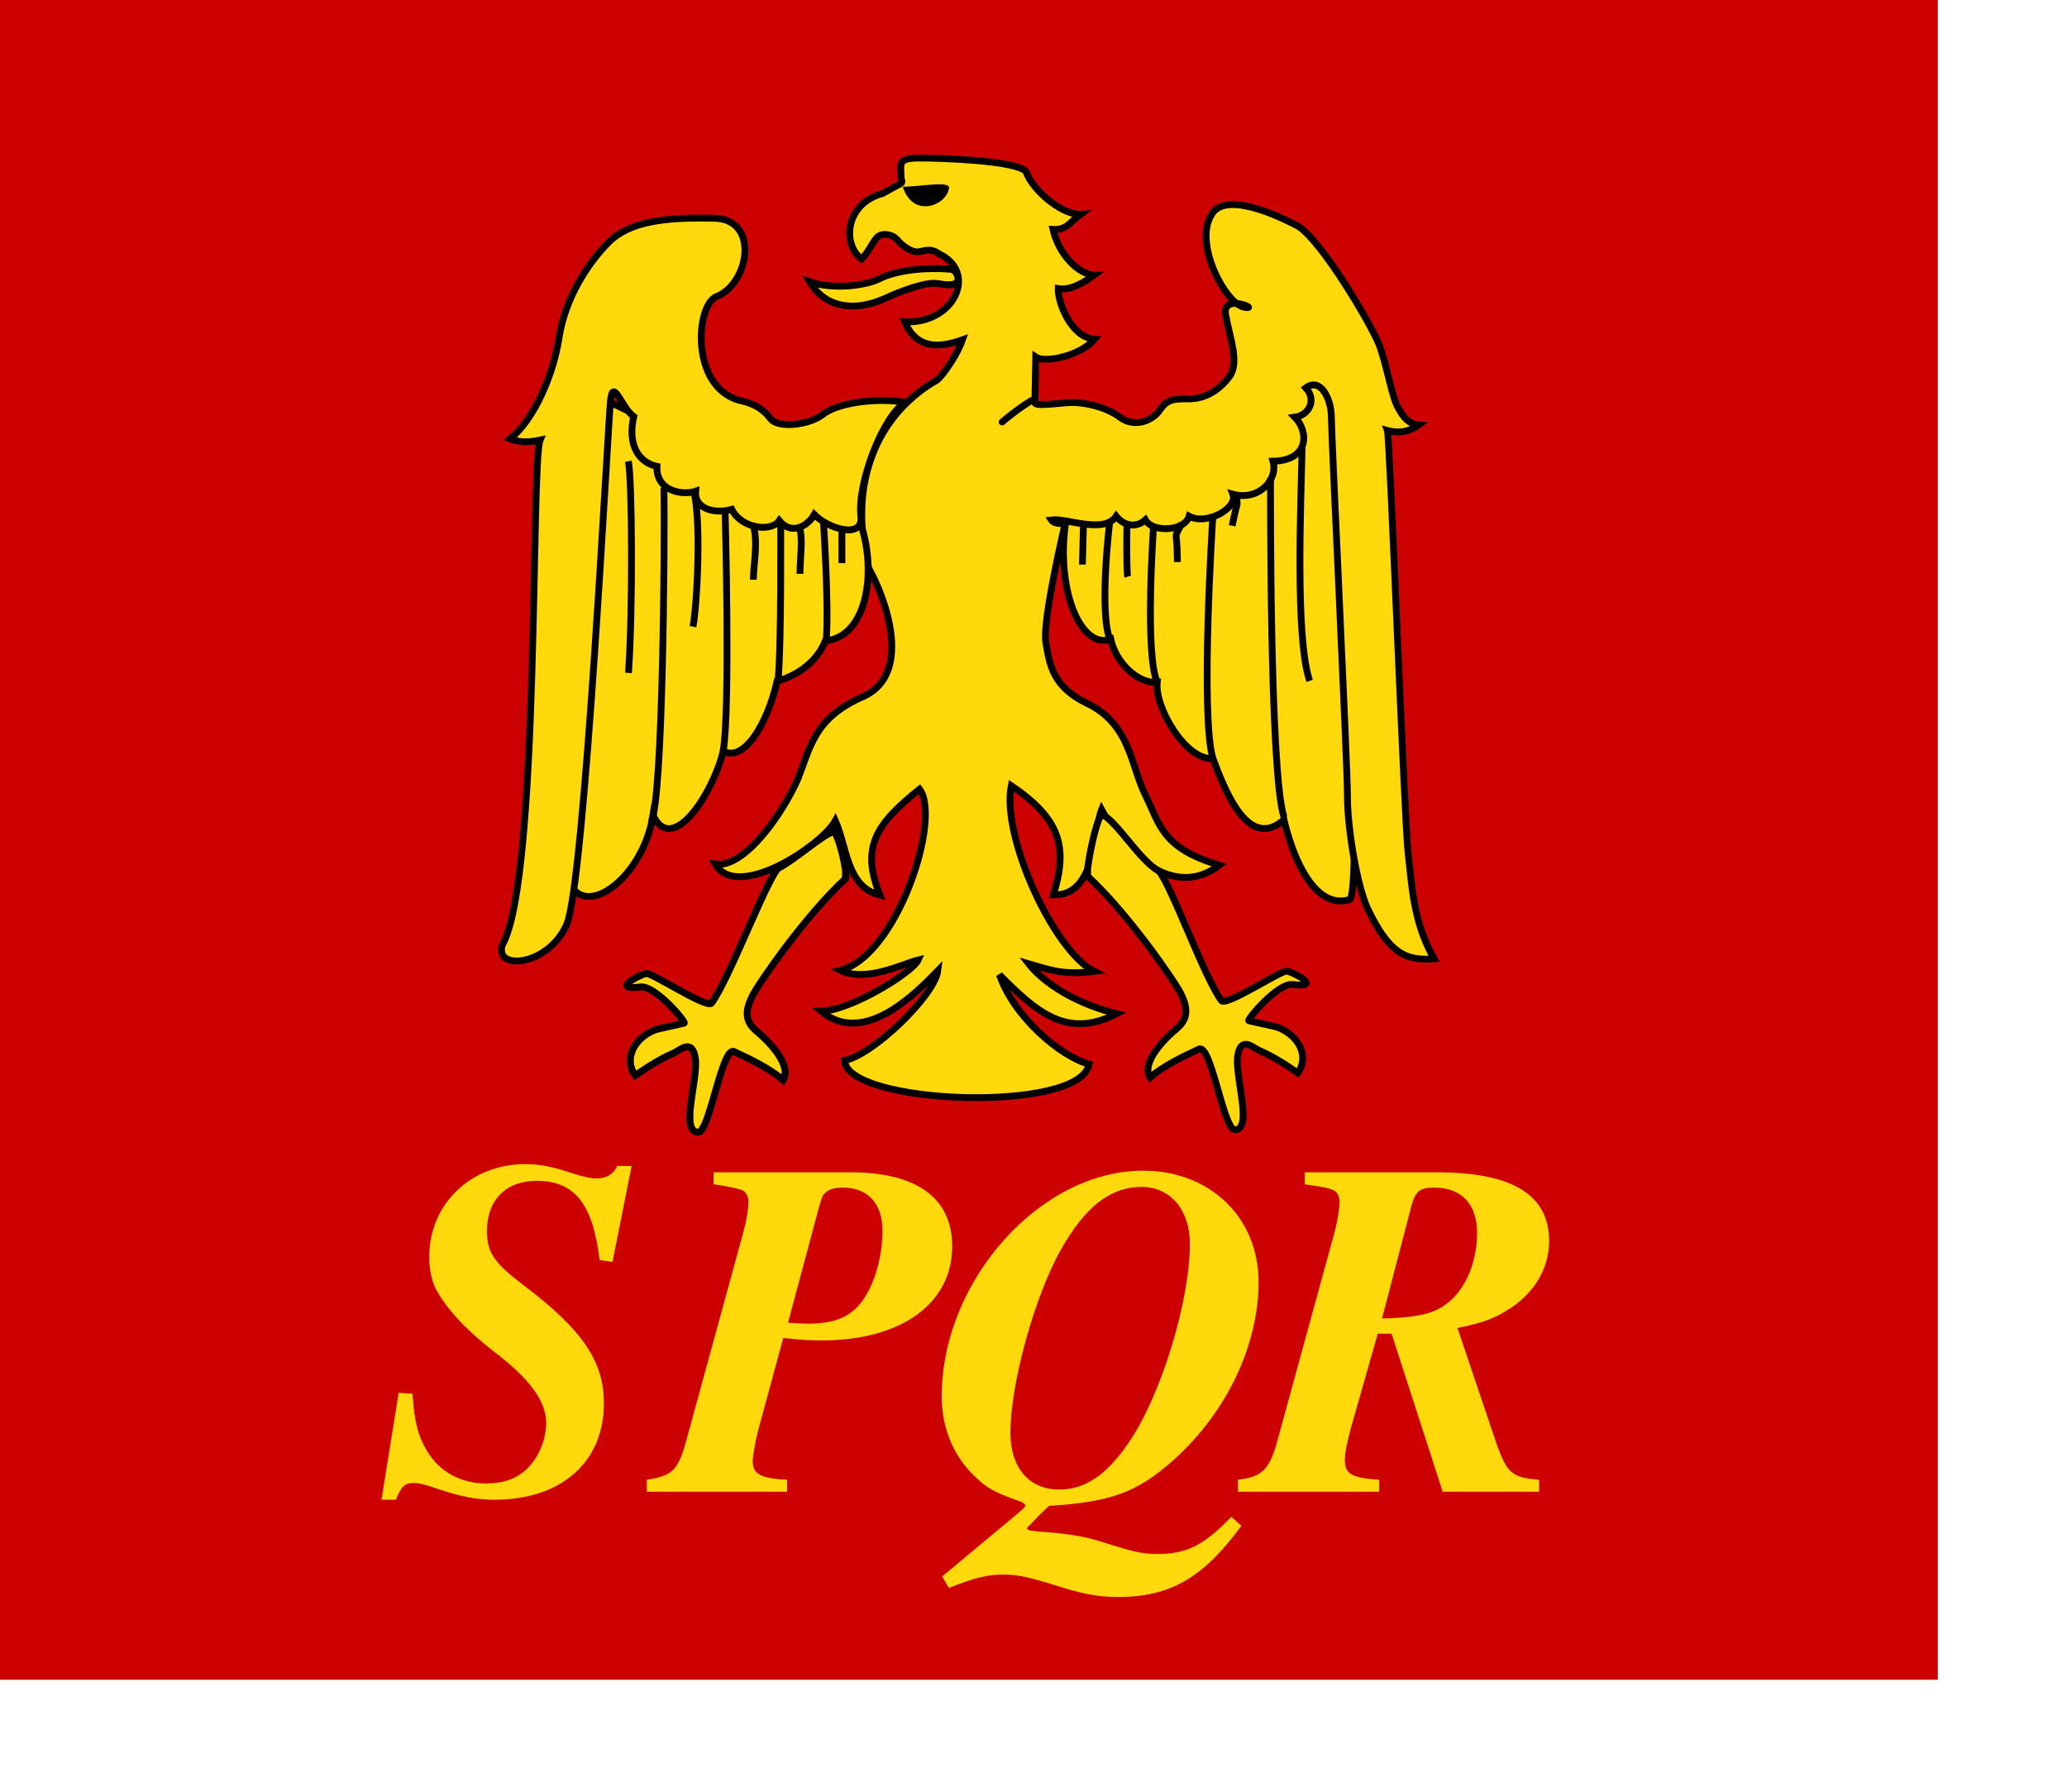
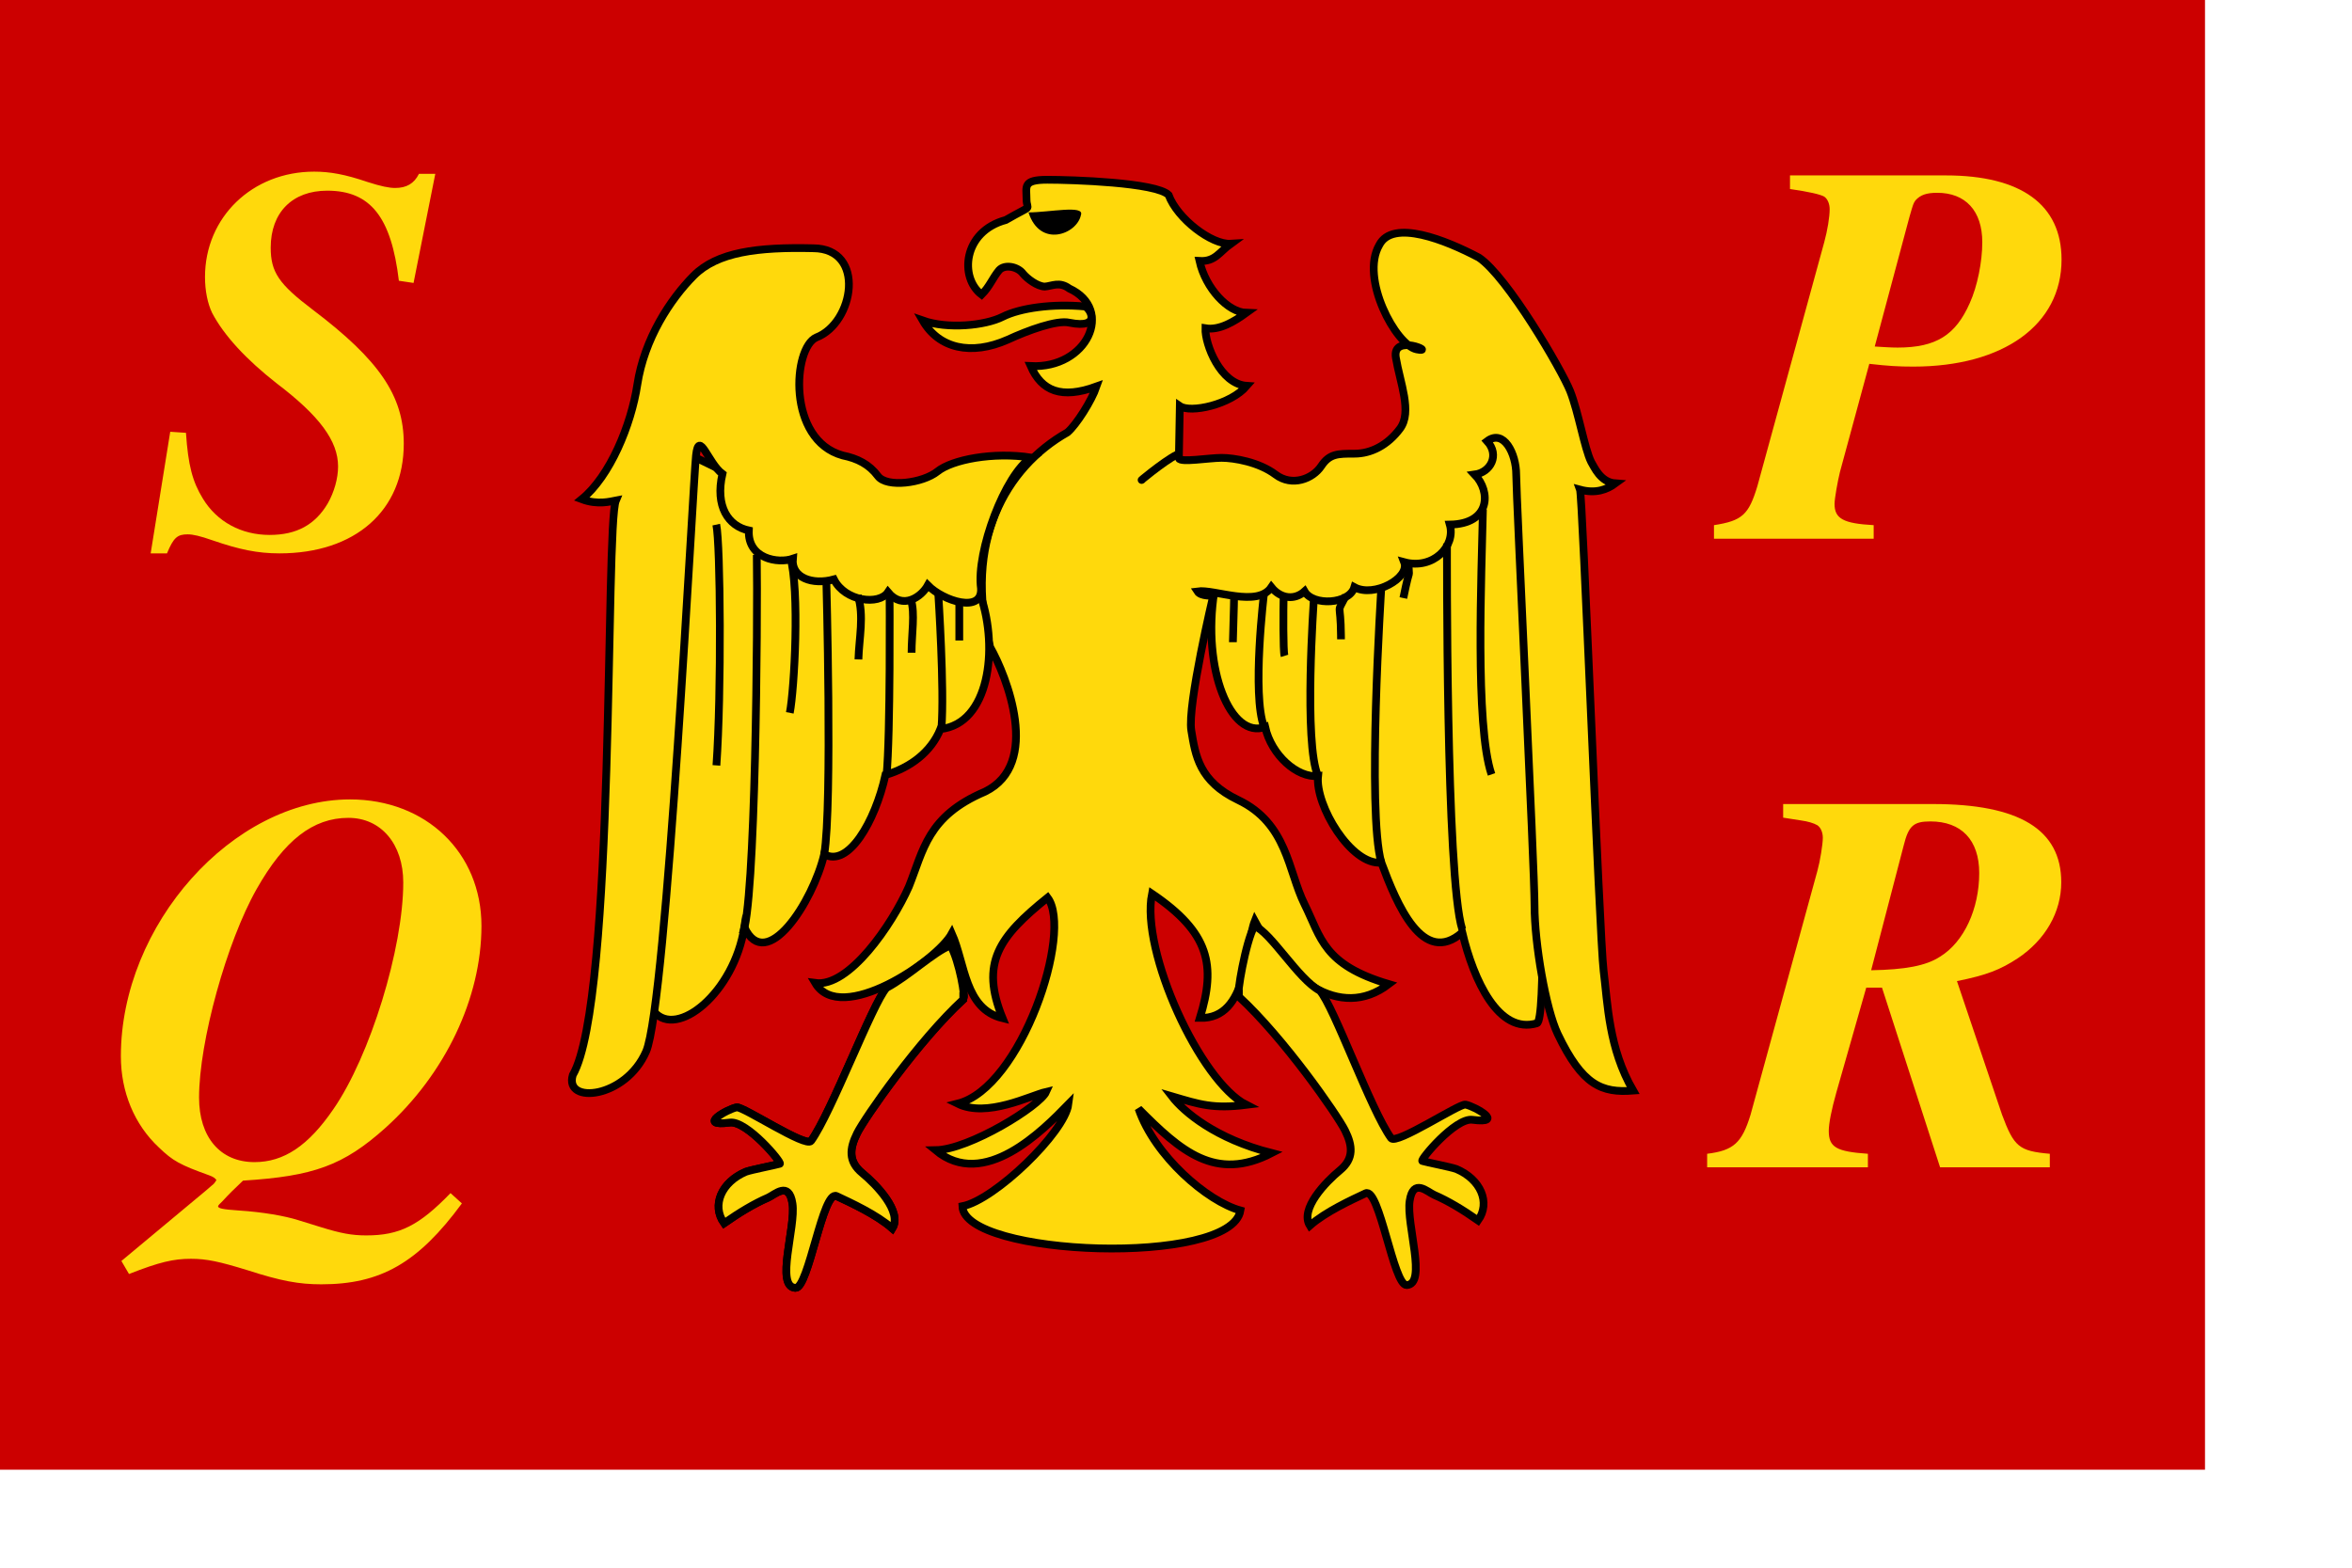
- <svg xmlns="http://www.w3.org/2000/svg" id="svg554" width="165mm" height="143mm">
+ <svg xmlns="http://www.w3.org/2000/svg" id="svg554" width="165mm" height="311.81pt">
  <defs id="defs556" />
-   <rect y="0" x="0" height="506.693" width="584.646" id="rect559" style="font-size:12px;fill:#cc0000;fill-rule:evenodd;stroke-width:1" />
-   <g id="g2264" transform="translate(0,12)">
-     <path d="M 255.067,253.053 C 243.198,263.967 228.955,284.43 226.92,288.523 C 224.885,292.616 224.546,296.026 228.277,299.096 C 232.007,302.165 238.967,309.35 236.259,313.773 C 232.04,310.061 225.148,306.927 221.473,305.196 C 217.798,303.465 214.072,329.678 210.591,329.54 C 205.116,329.322 210.728,313.383 209.786,307.205 C 208.843,301.028 205.08,304.845 203.259,305.632 C 199.616,307.206 195.806,309.498 191.652,312.397 C 188.26,307.622 190.973,301.483 197.416,298.755 C 199.019,298.191 205.011,297.043 206.433,296.63 C 207.144,296.423 197.691,285.121 193.177,285.703 C 184.251,286.855 192.483,282.144 194.994,281.673 C 196.632,281.365 213.355,292.445 214.712,290.57 C 220.138,283.066 230.99,254.077 234.72,249.984 C 240.485,246.915 247.267,240.435 251.676,238.729 C 254.05,242.822 255.746,253.053 255.067,252.712 L 255.067,253.053 L 255.067,253.053 L 255.067,253.053 z " id="path2259" style="font-size:12px;fill:#ffd90c;fill-opacity:1;fill-rule:evenodd;stroke:#000000;stroke-width:2.056" />
-     <g transform="translate(0,18)" style="stroke:none;stroke-width:2;stroke-miterlimit:4;stroke-dasharray:none;stroke-opacity:1" id="g2146">
-       <text style="font-size:144px;font-style:italic;font-weight:bold;line-height:100%;writing-mode:lr-tb;text-anchor:start;fill:#ffd90c;stroke:none;stroke-width:2;stroke-miterlimit:4;stroke-dasharray:none;stroke-opacity:1;font-family:Nimbus Roman No9 L" x="114.812" y="419.793" id="text670" xml:space="default">
-         <tspan x="114.812" y="419.793" id="tspan654">S</tspan>
-       </text>
-       <text style="font-size:144px;font-style:italic;font-weight:bold;line-height:100%;writing-mode:lr-tb;text-anchor:start;fill:#ffd90c;stroke:none;stroke-width:2;stroke-miterlimit:4;stroke-dasharray:none;stroke-opacity:1;font-family:Nimbus Roman No9 L" x="199.019" y="419.973" id="text673" xml:space="default">
-         <tspan x="199.019" y="419.973" id="tspan652">P</tspan>
-       </text>
-       <text style="font-size:144px;font-style:italic;font-weight:bold;line-height:100%;writing-mode:lr-tb;text-anchor:start;fill:#ffd90c;stroke:none;stroke-width:2;stroke-miterlimit:4;stroke-dasharray:none;stroke-opacity:1;font-family:Nimbus Roman No9 L" x="280.222" y="421.778" id="text676" xml:space="default">
-         <tspan x="280.222" y="421.778" id="tspan650">Q</tspan>
-       </text>
-       <text style="font-size:144px;font-style:italic;font-weight:bold;line-height:100%;writing-mode:lr-tb;text-anchor:start;fill:#ffd90c;stroke:none;stroke-width:2;stroke-miterlimit:4;stroke-dasharray:none;stroke-opacity:1;font-family:Nimbus Roman No9 L" x="377.665" y="419.971" id="text679" xml:space="default">
-         <tspan x="377.665" y="419.971" id="tspan656">R</tspan>
-       </text>
-     </g>
-     <path style="font-size:12px;fill:#ffd90c;fill-opacity:1;fill-rule:evenodd;stroke:#000000;stroke-width:2.056" id="path619" d="M 321.628,144.83 C 318.327,165.578 326.029,184.113 335.107,180.794 C 336.757,188.263 343.634,194.349 349.135,193.796 C 348.31,201.542 357.938,217.587 365.915,216.757 C 370.041,227.823 376.918,244.422 387.371,235.292 C 390.397,248.018 396.999,262.403 407.176,259.36 C 411.853,257.977 403.876,91.991 404.701,94.758 L 321.628,144.83 L 321.628,144.83 z " />
-     <path style="font-size:12px;fill:#ffd90c;fill-opacity:1;fill-rule:evenodd;stroke:#000000;stroke-width:2.056" id="path1831" d="M 367.888,248.982 C 350.483,243.84 349.961,236.676 345.559,227.823 C 341.158,218.97 341.027,206.405 327.954,200.159 C 317.587,195.205 316.629,188.378 315.529,181.738 C 314.429,175.099 321.353,145.937 321.353,145.937 C 321.353,145.937 318.063,146.261 317.152,144.83 C 321.686,144.182 333.067,149.201 336.757,143.724 C 339.28,146.853 342.97,147.178 345.559,144.83 C 347.76,148.742 357.407,148.284 358.763,143.724 C 364.009,146.596 373.589,141.253 371.967,137.084 C 379.68,139.175 385.693,132.792 384.07,127.125 C 394.896,126.935 395.018,118.34 390.672,113.846 C 394.884,113.265 397.352,108.705 393.973,104.994 C 398.374,101.674 401.675,108.313 401.675,113.846 C 401.675,119.379 406.532,218.255 406.532,228.214 C 406.532,238.174 409.523,255.589 412.678,262.194 C 419.225,275.898 424.392,277.876 432.684,277.227 C 426.192,266.016 425.948,254.313 424.848,245.461 C 423.748,236.609 419.21,117.848 418.58,117.87 L 418.572,117.849 C 422.736,118.976 425.741,117.844 427.985,116.186 C 423.984,115.897 422.344,111.781 421.54,110.485 C 419.784,106.951 418.18,97.248 415.979,91.715 C 413.778,86.182 399.332,61.358 391.772,56.305 C 382.97,51.644 368.902,46.016 365.365,52.985 C 360.225,61.822 369.766,79.543 375.268,80.649 C 380.769,81.756 368.666,76.223 369.766,82.862 C 370.866,89.502 374.167,97.248 370.866,101.674 C 367.566,106.1 363.164,108.313 358.763,108.313 C 354.362,108.313 352.161,108.313 349.961,111.633 C 347.76,114.953 342.259,117.166 337.857,113.846 C 333.456,110.526 326.854,109.42 323.553,109.42 C 320.252,109.42 312.617,110.728 312.228,109.554 L 312.484,95.694 C 315.275,97.624 325.936,95.352 330.243,90.322 C 323.238,89.86 319.135,79.354 319.269,75.057 C 322.982,75.672 326.876,73.303 330.115,70.96 C 325.282,70.811 319.347,64.549 317.692,57.2 C 321.85,57.456 322.929,54.854 325.996,52.638 C 320.933,52.959 311.823,46.012 309.505,39.7 C 306.204,36.381 283.942,35.671 277.34,35.671 C 270.738,35.671 271.839,37.493 271.839,40.813 C 271.839,44.132 274.04,41.919 266.337,46.345 C 254.94,49.402 254.034,61.697 259.93,66.135 C 262.131,63.922 262.756,61.835 264.587,59.63 C 266.14,57.975 269.585,58.751 270.914,60.585 C 272.037,61.94 274.718,63.955 276.67,64.004 C 278.658,63.855 280.547,62.586 283.17,64.509 C 295.218,70.048 287.905,85.852 272.939,85.075 C 275.868,91.732 281.058,93.88 290.397,90.493 C 289.091,94.277 285.086,100.613 282.703,102.658 C 266.191,111.997 255.067,131.908 262.192,159.607 C 266.593,167.353 275.814,190.632 260.836,197.945 C 245.498,204.462 244.52,213.505 240.642,223.14 C 236.164,233.248 224.754,249.933 215.807,248.681 C 222.52,260.088 248.088,242.801 252.034,235.569 C 255.59,243.595 255.445,255.599 265.493,258.025 C 259.501,243.326 264.527,236.446 277.423,226.042 C 284.226,235.029 270.481,276.495 253.556,280.681 C 261.348,284.527 272.847,278.527 277.048,277.554 C 275.414,281.276 256.651,292.893 247.715,293.027 C 260.564,303.725 276.14,287.799 282.942,280.835 C 281.964,288.347 263.331,306.261 254.828,307.893 C 255.272,321.262 326.082,323.934 328.561,309.012 C 319.759,306.608 305.816,294.583 301.547,282.045 C 312.687,293.28 321.942,301.483 336.847,293.793 C 322.008,290.015 313.587,282.924 310.35,278.725 C 317.757,280.904 321.303,282.112 330.106,281.005 C 317.901,274.813 302.045,240.253 305.105,225.011 C 320.372,235.349 322.114,243.982 317.803,257.958 C 330.787,258.292 329.822,238.632 332.356,232.249 C 340.336,246.993 354.728,259.02 367.888,248.982 L 367.888,248.982 L 367.888,248.982 L 367.888,248.982 L 367.888,248.982 L 367.888,248.982 L 367.888,248.982 L 367.888,248.982 L 367.888,248.982 L 367.888,248.982 L 367.888,248.982 L 367.888,248.982 L 367.888,248.982 L 367.888,248.982 z " />
-     <path style="font-size:12px;fill:#ffd90c;fill-opacity:1;fill-rule:evenodd;stroke:#000000;stroke-width:2.056" id="path1832" d="M 287.294,69.274 C 278.735,68.491 270.177,69.665 265.509,72.013 C 260.84,74.36 250.921,75.338 244.307,72.991 C 248.586,80.424 257.145,82.38 266.87,78.077 C 272.212,75.605 279.902,72.795 283.209,73.577 C 291.962,75.338 288.655,69.665 287.294,69.274 L 287.294,69.274 z " />
-     <path style="font-size:12px;fill:#ffd90c;fill-opacity:1;fill-rule:evenodd;stroke:#000000;stroke-width:2.056" id="path611" d="M 259.736,146.213 C 264.412,160.045 261.936,179.964 249.008,181.347 C 246.532,187.433 241.03,191.583 234.429,193.519 C 231.678,205.968 224.526,218.14 218.199,214.544 C 215.173,227.27 202.795,246.358 197.018,233.909 C 194.268,251.338 179.138,263.51 173.087,256.317 C 168.135,250.508 179.138,106.93 179.138,106.93 L 259.736,146.213 L 259.736,146.213 z " />
-     <path style="font-size:12px;fill:#ffd90c;fill-opacity:1;fill-rule:evenodd;stroke:#000000;stroke-width:2.056" id="path610" d="M 273.088,109.342 C 262.974,107.777 252.121,109.895 248.231,113.025 C 244.341,116.155 234.776,117.396 232.442,114.266 C 230.108,111.136 226.996,109.571 223.106,108.788 C 208.213,104.686 209.919,80.152 216.103,77.49 C 226.126,73.625 229.345,53.907 215.278,53.834 C 200.493,53.482 189.831,54.846 183.607,61.106 C 177.382,67.365 170.497,77.847 168.643,90.009 C 167.015,100.697 161.39,114.305 153.908,120.391 C 158.216,121.997 161.575,120.97 162.969,120.715 C 160.085,127.512 162.938,253.386 151.527,273.106 C 149.192,280.931 165.531,279.365 170.977,266.846 C 176.424,254.327 183.426,115.831 184.204,108.788 C 184.982,101.746 187.402,110.867 191.207,113.673 C 189.233,122.288 192.754,127.536 198.208,128.682 C 197.886,136.191 205.942,137.519 209.879,136.175 C 209.415,141.194 215.05,143.225 220.772,141.652 C 223.742,147.548 232.772,148.56 235.099,145.058 C 239.075,149.856 244.026,146.213 245.668,143.217 C 249.786,147.414 260.171,150.719 259.768,144.039 C 258.437,134.336 266.164,113.768 273.088,109.342 L 273.088,109.342 L 273.088,109.342 z " />
-     <path style="font-size:12px;fill:#ffd90c;fill-opacity:1;fill-rule:evenodd;stroke:#000000;stroke-width:2.056" id="path612" d="M 200.319,135.148 C 200.594,151.746 200.044,229.206 196.468,235.846" />
-     <path style="font-size:12px;fill:#ffd90c;fill-opacity:1;fill-rule:evenodd;stroke:#000000;stroke-width:2.056" id="path616" d="M 218.199,214.544 C 220.4,201.542 218.75,141.51 218.75,141.51" />
-     <path style="font-size:12px;fill:#ffd90c;fill-opacity:1;fill-rule:evenodd;stroke:#000000;stroke-width:2.056" id="path617" d="M 234.704,193.796 C 235.804,182.73 235.529,145.383 235.529,145.383" />
-     <path style="font-size:12px;fill:#ffd90c;fill-opacity:1;fill-rule:evenodd;stroke:#000000;stroke-width:2.056" id="path618" d="M 249.283,181.07 C 250.108,170.835 248.458,145.66 248.458,145.66" />
-     <path style="font-size:12px;fill:#ffd90c;fill-opacity:1;fill-rule:evenodd;stroke:#000000;stroke-width:2.056" id="path620" d="M 334.831,180.794 C 331.53,172.218 334.831,145.107 334.831,145.107" />
-     <path style="font-size:12px;fill:#ffd90c;fill-opacity:1;fill-rule:evenodd;stroke:#000000;stroke-width:2.056" id="path621" d="M 349.135,193.796 C 345.285,185.22 348.035,146.767 348.035,146.767" />
-     <path style="font-size:12px;fill:#ffd90c;fill-opacity:1;fill-rule:evenodd;stroke:#000000;stroke-width:2.056" id="path622" d="M 365.915,216.757 C 362.064,203.478 365.915,143.724 365.915,143.724" />
-     <path style="font-size:12px;fill:#ffd90c;fill-opacity:1;fill-rule:evenodd;stroke:#000000;stroke-width:2.056" id="path623" d="M 387.371,234.462 C 382.97,220.907 383.325,132.125 383.325,132.125" />
-     <path style="font-size:12px;fill:#ffd90c;fill-opacity:1;fill-rule:evenodd;stroke:#000000;stroke-width:2.056" id="path849" d="M 189.617,190.982 C 190.973,171.883 190.7,132.387 189.579,127.129" />
-     <path style="font-size:12px;fill:#ffd90c;fill-opacity:1;fill-rule:evenodd;stroke:#000000;stroke-width:2.056" id="path850" d="M 392.85,123.103 C 392.511,139.814 390.716,180.409 395.125,193.369" />
-     <path style="font-size:12px;fill:#ffd90c;fill-opacity:1;fill-rule:evenodd;stroke:#000000;stroke-width:2.056" id="path852" d="M 255.067,253.053 C 243.198,263.967 228.955,284.43 226.92,288.523 C 224.885,292.616 224.546,296.026 228.277,299.096 C 232.007,302.165 238.967,309.35 236.259,313.773 C 232.04,310.061 225.148,306.927 221.473,305.196 C 217.798,303.465 214.072,329.678 210.591,329.54 C 205.116,329.322 210.728,313.383 209.786,307.205 C 208.843,301.028 205.08,304.845 203.259,305.632 C 199.616,307.206 195.806,309.498 191.652,312.397 C 188.26,307.622 190.973,301.483 197.416,298.755 C 199.019,298.191 205.011,297.043 206.433,296.63 C 207.144,296.423 197.691,285.121 193.177,285.703 C 184.251,286.855 192.483,282.144 194.994,281.673 C 196.632,281.365 213.355,292.445 214.712,290.57 C 220.138,283.066 230.99,254.077 234.72,249.984 C 240.485,246.915 247.267,240.435 251.676,238.729 C 254.05,242.822 255.746,253.053 255.067,252.712 L 255.067,253.053 L 255.067,253.053 L 255.067,253.053 z " />
-     <path style="fill:#000000;fill-opacity:1;fill-rule:evenodd;stroke:none;stroke-width:1pt;stroke-linecap:butt;stroke-linejoin:miter;stroke-opacity:1" id="path861" d="M 272.362,44.329 C 275.415,53.878 285.249,50.127 286.267,45.011 C 287.284,42.282 277.789,44.329 272.362,44.329 L 272.362,44.329 z " />
-     <path style="font-size:12px;fill:#ffd90c;fill-opacity:1;fill-rule:evenodd;stroke:#000000;stroke-width:2.056" id="path862" d="M 311.663,108.598 C 308.07,110.405 300.768,116.544 302.656,115.073" />
-     <path style="font-size:12px;fill:#ffd90c;fill-opacity:1;fill-rule:evenodd;stroke:#000000;stroke-width:2.056" id="path863" d="M 373.157,136.944 C 373.157,143.032 373.799,136.47 371.754,146.601" />
-     <path style="font-size:12px;fill:#ffd90c;fill-opacity:1;fill-rule:evenodd;stroke:#000000;stroke-width:2.056" id="path864" d="M 356.503,145.963 C 353.876,151.245 355.14,147.019 355.212,156.526 C 355.209,156.188 355.22,157.202 355.221,157.54" />
-     <path style="font-size:12px;fill:#ffd90c;fill-opacity:1;fill-rule:evenodd;stroke:#000000;stroke-width:2.056" id="path865" d="M 340.008,145.882 C 339.928,149.838 339.848,160.659 340.248,161.937" />
-     <path style="font-size:12px;fill:#ffd90c;fill-opacity:1;fill-rule:evenodd;stroke:#000000;stroke-width:2.056" id="path866" d="M 326.876,145.963 C 326.876,148.089 326.556,157.383 326.556,158.302" />
-     <path style="font-size:12px;fill:#ffd90c;fill-opacity:1;fill-rule:evenodd;stroke:#000000;stroke-width:2.056" id="path867" d="M 209.173,135.655 C 211.735,144.4 210.293,170.831 209.072,177.039" />
-     <path style="font-size:12px;fill:#ffd90c;fill-opacity:1;fill-rule:evenodd;stroke:#000000;stroke-width:2.056" id="path868" d="M 227.108,145.963 C 228.833,151.165 227.418,157.417 227.269,162.878" />
-     <path style="font-size:12px;fill:#ffd90c;fill-opacity:1;fill-rule:evenodd;stroke:#000000;stroke-width:2.056" id="path869" d="M 241.201,147.09 C 242.322,150.634 241.361,156.111 241.361,161.105" />
-     <path style="font-size:12px;fill:#ffd90c;fill-opacity:1;fill-rule:evenodd;stroke:#000000;stroke-width:2.056" id="path870" d="M 254.012,147.251 C 254.012,150.786 254.012,154.322 254.012,157.857" />
-     <path d="M 328.145,252.317 C 340.015,263.23 354.258,283.694 356.292,287.786 C 358.327,291.879 358.666,295.289 354.936,298.359 C 351.205,301.429 344.246,308.614 346.953,313.037 C 351.172,309.324 358.065,306.191 361.739,304.46 C 365.414,302.729 369.141,328.942 372.621,328.803 C 378.096,328.585 372.484,312.646 373.427,306.469 C 374.369,300.291 378.132,304.108 379.954,304.895 C 383.596,306.47 387.407,308.761 391.561,311.66 C 394.952,306.885 392.239,300.747 385.796,298.018 C 384.193,297.454 378.201,296.306 376.779,295.893 C 376.068,295.686 385.521,284.384 390.035,284.967 C 398.961,286.118 390.73,281.408 388.219,280.936 C 386.58,280.629 369.857,291.709 368.501,289.833 C 363.075,282.33 353.328,254.814 349.598,250.721 C 343.833,247.651 336.682,235.278 332.273,233.572 C 329.899,237.665 327.467,252.317 328.145,251.976 L 328.145,252.317 L 328.145,252.317 L 328.145,252.317 z " id="path2261" style="font-size:12px;fill:#ffd90c;fill-opacity:1;fill-rule:evenodd;stroke:#000000;stroke-width:2.056" />
+   <rect y="0" x="0" height="389.763" width="584.646" id="rect559" style="font-size:12px;fill:#cc0000;fill-rule:evenodd;stroke-width:1" />
+   <text style="font-size:144px;font-style:italic;font-weight:bold;line-height:100%;writing-mode:lr-tb;text-anchor:start;fill:#ffd90c;stroke:none;stroke-width:2;stroke-miterlimit:4;stroke-dasharray:none;stroke-opacity:1;font-family:Nimbus Roman No9 L" x="39.667" y="144.159" id="text670" xml:space="default">
+     <tspan x="39.667" y="144.159" id="tspan654">S</tspan>
+   </text>
+   <text style="font-size:144px;font-style:italic;font-weight:bold;line-height:100%;writing-mode:lr-tb;text-anchor:start;fill:#ffd90c;stroke:none;stroke-width:2;stroke-miterlimit:4;stroke-dasharray:none;stroke-opacity:1;font-family:Nimbus Roman No9 L" x="458.344" y="142.865" id="text673" xml:space="default">
+     <tspan x="458.344" y="142.865" id="tspan652">P</tspan>
+   </text>
+   <text style="font-size:144px;font-style:italic;font-weight:bold;line-height:100%;writing-mode:lr-tb;text-anchor:start;fill:#ffd90c;stroke:none;stroke-width:2;stroke-miterlimit:4;stroke-dasharray:none;stroke-opacity:1;font-family:Nimbus Roman No9 L" x="28.158" y="310.646" id="text676" xml:space="default">
+     <tspan x="28.158" y="310.646" id="tspan650">Q</tspan>
+   </text>
+   <text style="font-size:144px;font-style:italic;font-weight:bold;line-height:100%;writing-mode:lr-tb;text-anchor:start;fill:#ffd90c;stroke:none;stroke-width:2;stroke-miterlimit:4;stroke-dasharray:none;stroke-opacity:1;font-family:Nimbus Roman No9 L" x="456.811" y="309.575" id="text679" xml:space="default">
+     <tspan x="456.811" y="309.575" id="tspan656">R</tspan>
+   </text>
+   <g id="g1386" transform="translate(0.340265,0)">
+     <path d="M 255.067,265.053 C 243.198,275.967 228.955,296.43 226.92,300.523 C 224.885,304.616 224.546,308.026 228.277,311.096 C 232.007,314.165 238.967,321.35 236.259,325.773 C 232.04,322.061 225.148,318.927 221.473,317.196 C 217.798,315.465 214.072,341.678 210.591,341.54 C 205.116,341.322 210.728,325.383 209.786,319.205 C 208.843,313.028 205.08,316.845 203.259,317.632 C 199.616,319.206 195.806,321.498 191.652,324.397 C 188.26,319.622 190.973,313.483 197.416,310.755 C 199.019,310.191 205.011,309.043 206.433,308.63 C 207.144,308.423 197.691,297.121 193.177,297.703 C 184.251,298.855 192.483,294.144 194.994,293.673 C 196.632,293.365 213.355,304.445 214.712,302.57 C 220.138,295.066 230.99,266.077 234.72,261.984 C 240.485,258.915 247.267,252.435 251.676,250.729 C 254.05,254.822 255.746,265.053 255.067,264.712 L 255.067,265.053 L 255.067,265.053 L 255.067,265.053 z " id="path2259" style="font-size:12px;fill:#ffd90c;fill-opacity:1;fill-rule:evenodd;stroke:#000000;stroke-width:2.056" />
+     <path style="font-size:12px;fill:#ffd90c;fill-opacity:1;fill-rule:evenodd;stroke:#000000;stroke-width:2.056" id="path619" d="M 321.628,156.83 C 318.327,177.578 326.029,196.113 335.107,192.794 C 336.757,200.263 343.634,206.349 349.135,205.796 C 348.31,213.542 357.938,229.587 365.915,228.757 C 370.041,239.823 376.918,256.422 387.371,247.292 C 390.397,260.018 396.999,274.403 407.176,271.36 C 411.853,269.977 403.876,103.991 404.701,106.758 L 321.628,156.83 L 321.628,156.83 z " />
+     <path style="font-size:12px;fill:#ffd90c;fill-opacity:1;fill-rule:evenodd;stroke:#000000;stroke-width:2.056" id="path1831" d="M 367.888,260.982 C 350.483,255.84 349.961,248.676 345.559,239.823 C 341.158,230.97 341.027,218.405 327.954,212.159 C 317.587,207.205 316.629,200.378 315.529,193.738 C 314.429,187.099 321.353,157.937 321.353,157.937 C 321.353,157.937 318.063,158.261 317.152,156.83 C 321.686,156.182 333.067,161.201 336.757,155.724 C 339.28,158.853 342.97,159.178 345.559,156.83 C 347.76,160.742 357.407,160.284 358.763,155.724 C 364.009,158.596 373.589,153.253 371.967,149.084 C 379.68,151.175 385.693,144.792 384.07,139.125 C 394.896,138.935 395.018,130.34 390.672,125.846 C 394.884,125.265 397.352,120.705 393.973,116.994 C 398.374,113.674 401.675,120.313 401.675,125.846 C 401.675,131.379 406.532,230.255 406.532,240.214 C 406.532,250.174 409.523,267.589 412.678,274.194 C 419.225,287.898 424.392,289.876 432.684,289.227 C 426.192,278.016 425.948,266.313 424.848,257.461 C 423.748,248.609 419.21,129.848 418.58,129.87 L 418.572,129.849 C 422.736,130.976 425.741,129.844 427.985,128.186 C 423.984,127.897 422.344,123.781 421.54,122.485 C 419.784,118.951 418.18,109.248 415.979,103.715 C 413.778,98.182 399.332,73.358 391.772,68.305 C 382.97,63.644 368.902,58.016 365.365,64.985 C 360.225,73.822 369.766,91.543 375.268,92.649 C 380.769,93.756 368.666,88.223 369.766,94.862 C 370.866,101.502 374.167,109.248 370.866,113.674 C 367.566,118.1 363.164,120.313 358.763,120.313 C 354.362,120.313 352.161,120.313 349.961,123.633 C 347.76,126.953 342.259,129.166 337.857,125.846 C 333.456,122.526 326.854,121.42 323.553,121.42 C 320.252,121.42 312.617,122.728 312.228,121.554 L 312.484,107.694 C 315.275,109.624 325.936,107.352 330.243,102.322 C 323.238,101.86 319.135,91.354 319.269,87.057 C 322.982,87.672 326.876,85.303 330.115,82.96 C 325.282,82.811 319.347,76.549 317.692,69.2 C 321.85,69.456 322.929,66.854 325.996,64.638 C 320.933,64.959 311.823,58.012 309.505,51.7 C 306.204,48.381 283.942,47.671 277.34,47.671 C 270.738,47.671 271.839,49.493 271.839,52.813 C 271.839,56.132 274.04,53.919 266.337,58.345 C 254.94,61.402 254.034,73.697 259.93,78.135 C 262.131,75.922 262.756,73.835 264.587,71.63 C 266.14,69.975 269.585,70.751 270.914,72.585 C 272.037,73.94 274.718,75.955 276.67,76.004 C 278.658,75.855 280.547,74.586 283.17,76.509 C 295.218,82.048 287.905,97.852 272.939,97.075 C 275.868,103.732 281.058,105.88 290.397,102.493 C 289.091,106.277 285.086,112.613 282.703,114.658 C 266.191,123.997 255.067,143.908 262.192,171.607 C 266.593,179.353 275.814,202.632 260.836,209.945 C 245.498,216.462 244.52,225.505 240.642,235.14 C 236.164,245.248 224.754,261.933 215.807,260.681 C 222.52,272.088 248.088,254.801 252.034,247.569 C 255.59,255.595 255.445,267.599 265.493,270.025 C 259.501,255.326 264.527,248.446 277.423,238.042 C 284.226,247.029 270.481,288.495 253.556,292.681 C 261.348,296.527 272.847,290.527 277.048,289.554 C 275.414,293.276 256.651,304.893 247.715,305.027 C 260.564,315.725 276.14,299.799 282.942,292.835 C 281.964,300.347 263.331,318.261 254.828,319.893 C 255.272,333.262 326.082,335.934 328.561,321.012 C 319.759,318.608 305.816,306.583 301.547,294.045 C 312.687,305.28 321.942,313.483 336.847,305.793 C 322.008,302.015 313.587,294.924 310.35,290.725 C 317.757,292.904 321.303,294.112 330.106,293.005 C 317.901,286.813 302.045,252.253 305.105,237.011 C 320.372,247.349 322.114,255.982 317.803,269.958 C 330.787,270.292 329.822,250.632 332.356,244.249 C 340.336,258.993 354.728,271.02 367.888,260.982 L 367.888,260.982 L 367.888,260.982 L 367.888,260.982 L 367.888,260.982 L 367.888,260.982 L 367.888,260.982 L 367.888,260.982 L 367.888,260.982 L 367.888,260.982 L 367.888,260.982 L 367.888,260.982 L 367.888,260.982 L 367.888,260.982 z " />
+     <path style="font-size:12px;fill:#ffd90c;fill-opacity:1;fill-rule:evenodd;stroke:#000000;stroke-width:2.056" id="path1832" d="M 287.294,81.274 C 278.735,80.491 270.177,81.665 265.509,84.013 C 260.84,86.36 250.921,87.338 244.307,84.991 C 248.586,92.424 257.145,94.38 266.87,90.077 C 272.212,87.605 279.902,84.795 283.209,85.577 C 291.962,87.338 288.655,81.665 287.294,81.274 L 287.294,81.274 z " />
+     <path style="font-size:12px;fill:#ffd90c;fill-opacity:1;fill-rule:evenodd;stroke:#000000;stroke-width:2.056" id="path611" d="M 259.736,158.213 C 264.412,172.045 261.936,191.964 249.008,193.347 C 246.532,199.433 241.03,203.583 234.429,205.519 C 231.678,217.968 224.526,230.14 218.199,226.544 C 215.173,239.27 202.795,258.358 197.018,245.909 C 194.268,263.338 179.138,275.51 173.087,268.317 C 168.135,262.508 179.138,118.93 179.138,118.93 L 259.736,158.213 L 259.736,158.213 z " />
+     <path style="font-size:12px;fill:#ffd90c;fill-opacity:1;fill-rule:evenodd;stroke:#000000;stroke-width:2.056" id="path610" d="M 273.088,121.342 C 262.974,119.777 252.121,121.895 248.231,125.025 C 244.341,128.155 234.776,129.396 232.442,126.266 C 230.108,123.136 226.996,121.571 223.106,120.788 C 208.213,116.686 209.919,92.152 216.103,89.49 C 226.126,85.625 229.345,65.907 215.278,65.834 C 200.493,65.482 189.831,66.846 183.607,73.106 C 177.382,79.365 170.497,89.847 168.643,102.009 C 167.015,112.697 161.39,126.305 153.908,132.391 C 158.216,133.997 161.575,132.97 162.969,132.715 C 160.085,139.512 162.938,265.386 151.527,285.106 C 149.192,292.931 165.531,291.365 170.977,278.846 C 176.424,266.327 183.426,127.831 184.204,120.788 C 184.982,113.746 187.402,122.867 191.207,125.673 C 189.233,134.288 192.754,139.536 198.208,140.682 C 197.886,148.191 205.942,149.519 209.879,148.175 C 209.415,153.194 215.05,155.225 220.772,153.652 C 223.742,159.548 232.772,160.56 235.099,157.058 C 239.075,161.856 244.026,158.213 245.668,155.217 C 249.786,159.414 260.171,162.719 259.768,156.039 C 258.437,146.336 266.164,125.768 273.088,121.342 L 273.088,121.342 L 273.088,121.342 z " />
+     <path style="font-size:12px;fill:#ffd90c;fill-opacity:1;fill-rule:evenodd;stroke:#000000;stroke-width:2.056" id="path612" d="M 200.319,147.148 C 200.594,163.746 200.044,241.206 196.468,247.846" />
+     <path style="font-size:12px;fill:#ffd90c;fill-opacity:1;fill-rule:evenodd;stroke:#000000;stroke-width:2.056" id="path616" d="M 218.199,226.544 C 220.4,213.542 218.75,153.51 218.75,153.51" />
+     <path style="font-size:12px;fill:#ffd90c;fill-opacity:1;fill-rule:evenodd;stroke:#000000;stroke-width:2.056" id="path617" d="M 234.704,205.796 C 235.804,194.73 235.529,157.383 235.529,157.383" />
+     <path style="font-size:12px;fill:#ffd90c;fill-opacity:1;fill-rule:evenodd;stroke:#000000;stroke-width:2.056" id="path618" d="M 249.283,193.07 C 250.108,182.835 248.458,157.66 248.458,157.66" />
+     <path style="font-size:12px;fill:#ffd90c;fill-opacity:1;fill-rule:evenodd;stroke:#000000;stroke-width:2.056" id="path620" d="M 334.831,192.794 C 331.53,184.218 334.831,157.107 334.831,157.107" />
+     <path style="font-size:12px;fill:#ffd90c;fill-opacity:1;fill-rule:evenodd;stroke:#000000;stroke-width:2.056" id="path621" d="M 349.135,205.796 C 345.285,197.22 348.035,158.767 348.035,158.767" />
+     <path style="font-size:12px;fill:#ffd90c;fill-opacity:1;fill-rule:evenodd;stroke:#000000;stroke-width:2.056" id="path622" d="M 365.915,228.757 C 362.064,215.478 365.915,155.724 365.915,155.724" />
+     <path style="font-size:12px;fill:#ffd90c;fill-opacity:1;fill-rule:evenodd;stroke:#000000;stroke-width:2.056" id="path623" d="M 387.371,246.462 C 382.97,232.907 383.325,144.125 383.325,144.125" />
+     <path style="font-size:12px;fill:#ffd90c;fill-opacity:1;fill-rule:evenodd;stroke:#000000;stroke-width:2.056" id="path849" d="M 189.617,202.982 C 190.973,183.883 190.7,144.387 189.579,139.129" />
+     <path style="font-size:12px;fill:#ffd90c;fill-opacity:1;fill-rule:evenodd;stroke:#000000;stroke-width:2.056" id="path850" d="M 392.85,135.103 C 392.511,151.814 390.716,192.409 395.125,205.369" />
+     <path style="font-size:12px;fill:#ffd90c;fill-opacity:1;fill-rule:evenodd;stroke:#000000;stroke-width:2.056" id="path852" d="M 255.067,265.053 C 243.198,275.967 228.955,296.43 226.92,300.523 C 224.885,304.616 224.546,308.026 228.277,311.096 C 232.007,314.165 238.967,321.35 236.259,325.773 C 232.04,322.061 225.148,318.927 221.473,317.196 C 217.798,315.465 214.072,341.678 210.591,341.54 C 205.116,341.322 210.728,325.383 209.786,319.205 C 208.843,313.028 205.08,316.845 203.259,317.632 C 199.616,319.206 195.806,321.498 191.652,324.397 C 188.26,319.622 190.973,313.483 197.416,310.755 C 199.019,310.191 205.011,309.043 206.433,308.63 C 207.144,308.423 197.691,297.121 193.177,297.703 C 184.251,298.855 192.483,294.144 194.994,293.673 C 196.632,293.365 213.355,304.445 214.712,302.57 C 220.138,295.066 230.99,266.077 234.72,261.984 C 240.485,258.915 247.267,252.435 251.676,250.729 C 254.05,254.822 255.746,265.053 255.067,264.712 L 255.067,265.053 L 255.067,265.053 L 255.067,265.053 z " />
+     <path style="fill:#000000;fill-opacity:1;fill-rule:evenodd;stroke:none;stroke-width:1pt;stroke-linecap:butt;stroke-linejoin:miter;stroke-opacity:1" id="path861" d="M 272.362,56.329 C 275.415,65.878 285.249,62.127 286.267,57.011 C 287.284,54.282 277.789,56.329 272.362,56.329 L 272.362,56.329 z " />
+     <path style="font-size:12px;fill:#ffd90c;fill-opacity:1;fill-rule:evenodd;stroke:#000000;stroke-width:2.056" id="path862" d="M 311.663,120.598 C 308.07,122.405 300.768,128.544 302.656,127.073" />
+     <path style="font-size:12px;fill:#ffd90c;fill-opacity:1;fill-rule:evenodd;stroke:#000000;stroke-width:2.056" id="path863" d="M 373.157,148.944 C 373.157,155.032 373.799,148.47 371.754,158.601" />
+     <path style="font-size:12px;fill:#ffd90c;fill-opacity:1;fill-rule:evenodd;stroke:#000000;stroke-width:2.056" id="path864" d="M 356.503,157.963 C 353.876,163.245 355.14,159.019 355.212,168.526 C 355.209,168.188 355.22,169.202 355.221,169.54" />
+     <path style="font-size:12px;fill:#ffd90c;fill-opacity:1;fill-rule:evenodd;stroke:#000000;stroke-width:2.056" id="path865" d="M 340.008,157.882 C 339.928,161.838 339.848,172.659 340.248,173.937" />
+     <path style="font-size:12px;fill:#ffd90c;fill-opacity:1;fill-rule:evenodd;stroke:#000000;stroke-width:2.056" id="path866" d="M 326.876,157.963 C 326.876,160.089 326.556,169.383 326.556,170.302" />
+     <path style="font-size:12px;fill:#ffd90c;fill-opacity:1;fill-rule:evenodd;stroke:#000000;stroke-width:2.056" id="path867" d="M 209.173,147.655 C 211.735,156.4 210.293,182.831 209.072,189.039" />
+     <path style="font-size:12px;fill:#ffd90c;fill-opacity:1;fill-rule:evenodd;stroke:#000000;stroke-width:2.056" id="path868" d="M 227.108,157.963 C 228.833,163.165 227.418,169.417 227.269,174.878" />
+     <path style="font-size:12px;fill:#ffd90c;fill-opacity:1;fill-rule:evenodd;stroke:#000000;stroke-width:2.056" id="path869" d="M 241.201,159.09 C 242.322,162.634 241.361,168.111 241.361,173.105" />
+     <path style="font-size:12px;fill:#ffd90c;fill-opacity:1;fill-rule:evenodd;stroke:#000000;stroke-width:2.056" id="path870" d="M 254.012,159.251 C 254.012,162.786 254.012,166.322 254.012,169.857" />
+     <path d="M 328.145,264.317 C 340.015,275.23 354.258,295.694 356.292,299.786 C 358.327,303.879 358.666,307.289 354.936,310.359 C 351.205,313.429 344.246,320.614 346.953,325.037 C 351.172,321.324 358.065,318.191 361.739,316.46 C 365.414,314.729 369.141,340.942 372.621,340.803 C 378.096,340.585 372.484,324.646 373.427,318.469 C 374.369,312.291 378.132,316.108 379.954,316.895 C 383.596,318.47 387.407,320.761 391.561,323.66 C 394.952,318.885 392.239,312.747 385.796,310.018 C 384.193,309.454 378.201,308.306 376.779,307.893 C 376.068,307.686 385.521,296.384 390.035,296.967 C 398.961,298.118 390.73,293.408 388.219,292.936 C 386.58,292.629 369.857,303.709 368.501,301.833 C 363.075,294.33 353.328,266.814 349.598,262.721 C 343.833,259.651 336.682,247.278 332.273,245.572 C 329.899,249.665 327.467,264.317 328.145,263.976 L 328.145,264.317 L 328.145,264.317 L 328.145,264.317 z " id="path2261" style="font-size:12px;fill:#ffd90c;fill-opacity:1;fill-rule:evenodd;stroke:#000000;stroke-width:2.056" />
  </g>
</svg>
